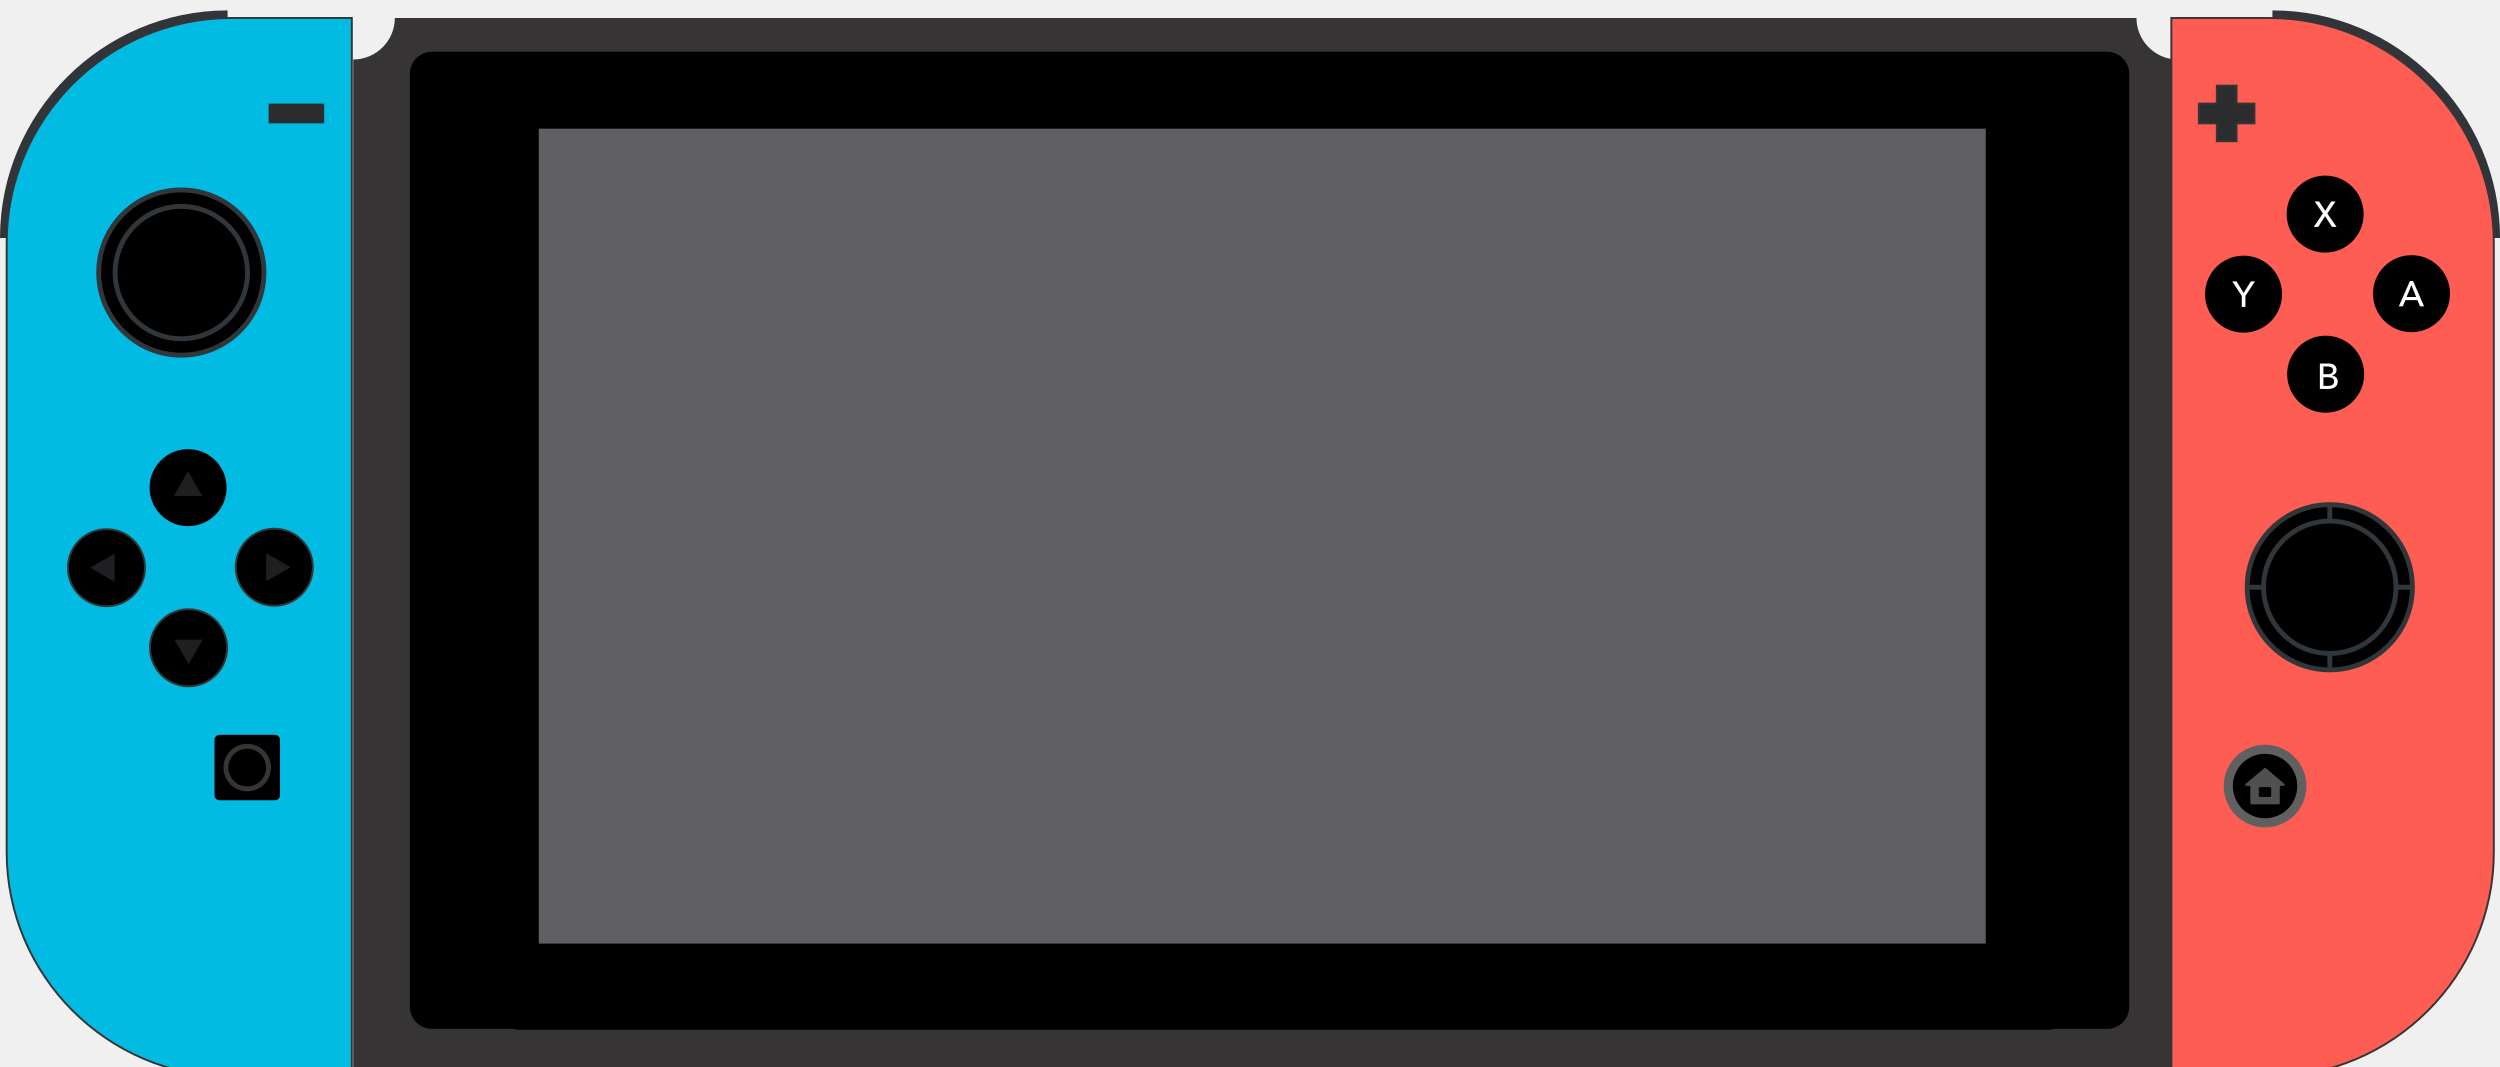
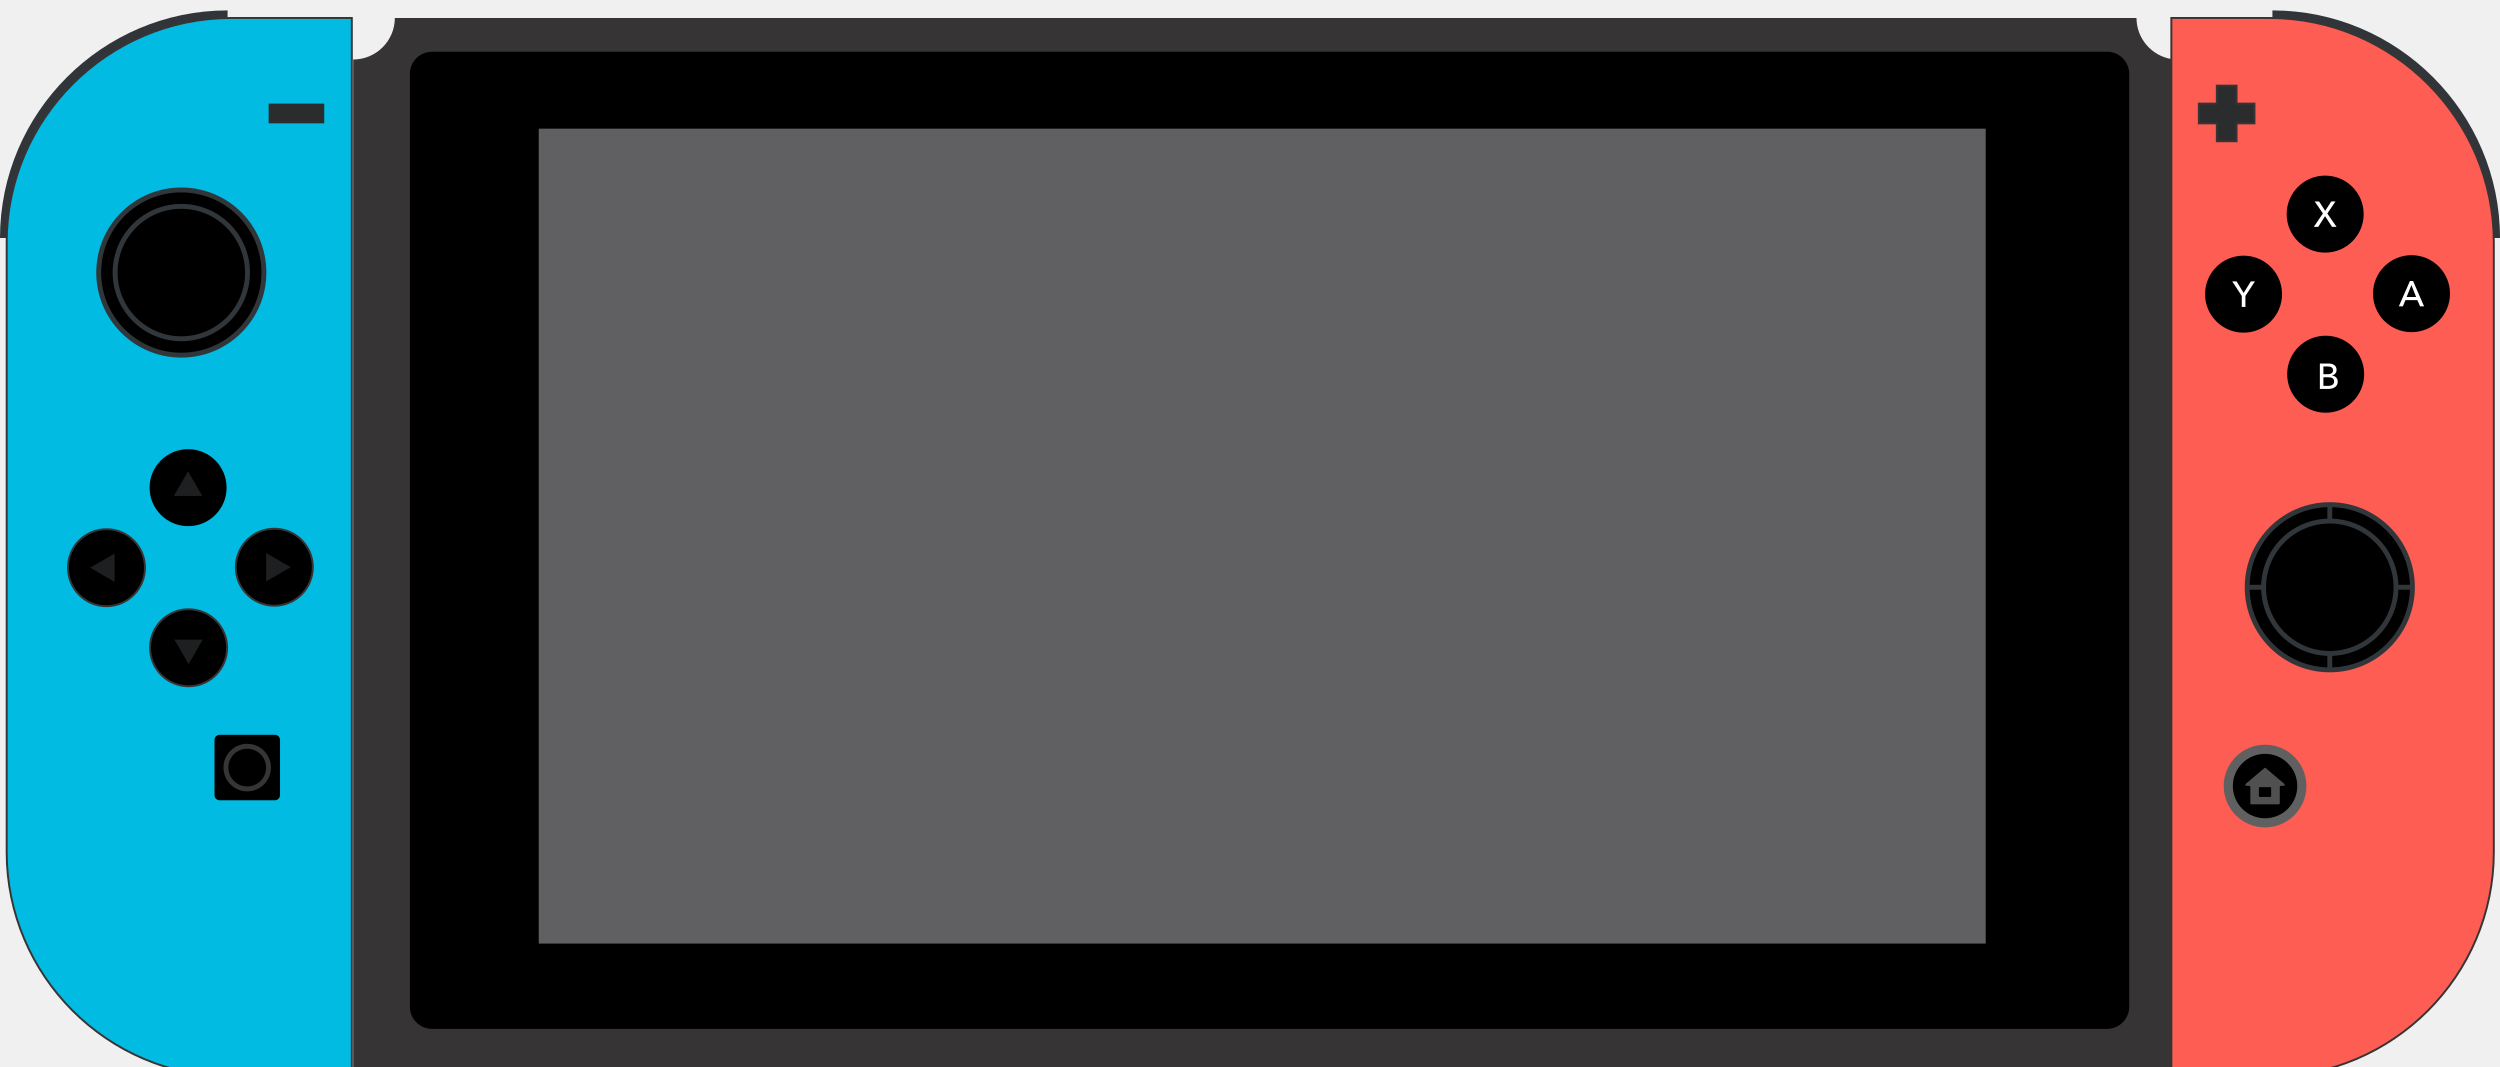
<svg xmlns="http://www.w3.org/2000/svg" xmlns:xlink="http://www.w3.org/1999/xlink" xml:space="preserve" width="254.528mm" height="108.561mm" version="1.1" style="shape-rendering:geometricPrecision; text-rendering:geometricPrecision; image-rendering:optimizeQuality; fill-rule:evenodd; clip-rule:evenodd" viewBox="0 0 25453 10856" id="svg101">
  <defs id="defs12">
    <style type="text/css" id="style2">
   
    .str2 {stroke:#373435;stroke-width:50}
    .str1 {stroke:#30363A;stroke-width:50}
    .str0 {stroke:#373435;stroke-width:20}
    .fil10 {fill:none}
    .fil2 {fill:#606062}
    .fil1 {fill:#373435}
    .fil9 {fill:#1D1F21}
    .fil4 {fill:#2B2C2E}
    .fil0 {fill:#30363A}
    .fil8 {fill:#56616A}
    .fil3 {fill:#949EA5}
    .fil7 {fill:#B5C0C7}
    .fil13 {fill:#FEFEFE;fill-rule:nonzero}
    .fil14 {fill:#2B2C2E;fill-rule:nonzero}
    .fil12 {fill:url(#id0)}
    .fil11 {fill:url(#id1)}
    .fil5 {fill:url(#id2)}
    .fil6 {fill:url(#id3)}
   
  </style>
    <linearGradient id="id0" gradientUnits="userSpaceOnUse" x1="24221.1" y1="6309.94" x2="23217.9" y2="5435.36">
      <stop offset="0" style="stop-opacity:1; stop-color:#2B2C2E" id="stop4" />
      <stop offset="1" style="stop-opacity:1; stop-color:#949EA5" id="stop6" />
    </linearGradient>
    <linearGradient id="id1" gradientUnits="userSpaceOnUse" xlink:href="#id0" x1="24345.9" y1="6418.72" x2="23093.1" y2="5326.58">
  </linearGradient>
    <linearGradient id="id2" gradientUnits="userSpaceOnUse" xlink:href="#id0" x1="2472.25" y1="3214.63" x2="1219.51" y2="2122.49">
  </linearGradient>
    <linearGradient id="id3" gradientUnits="userSpaceOnUse" xlink:href="#id0" x1="2347.48" y1="3105.85" x2="1344.28" y2="2231.27">
  </linearGradient>
  </defs>
-   <g id="Capa_x0020_1" transform="translate(0,105.8342)">
-     <g id="_2497485212656">
-       <path d="M 25453,2317 C 25453,1043 24410,0 23136,0 V 2317 Z" id="right_trigger" style="fill:#313539;fill-opacity:1;" />
-       <path d="M 0,2317 C 0,1043 1043,0 2317,0 V 2317 Z" id="left_trigger" style="fill:#313539;fill-opacity:1;" />
-       <path d="M 4020,77 H 21752 C 21752,286 21906,462 22107,495 V 10856 H 3596 V 500 C 3829,500 4020,310 4020,77 Z" id="screen_border" style="fill:#373435;fill-opacity:1;" />
-       <path d="M 4398,421 H 21453 C 21577,421 21678,522 21678,646 V 10144 C 21678,10268 21577,10369 21453,10369 H 20396 V 10273 C 20396,10214 20348,10167 20290,10167 H 19642 C 19584,10167 19536,10214 19536,10273 V 10369 H 10052 V 10126 C 10052,10046 9968,9980 9863,9980 9759,9980 9675,10046 9675,10126 V 10369 H 6315 V 10273 C 6315,10214 6267,10167 6209,10167 H 5561 C 5502,10167 5455,10214 5455,10273 V 10369 H 4398 C 4274,10369 4173,10268 4173,10144 V 646 C 4173,522 4274,421 4398,421 Z" id="bezels" style="fill:#000000;fill-opacity:1;" />
-       <rect x="5485" y="1204" width="14732" height="8297" id="screen" style="fill:#606062;fill-opacity:1;" />
-       <path class="fil3 str0" d="M 22107,77 H 23104 C 24361,77 25390,1106 25390,2363 V 8570 C 25390,9827 24361,10856 23104,10856 H 22107 Z" id="right_con" style="fill:#FE5D53;fill-opacity:1" />
-       <path class="fil3 str0" d="M 2354,77 H 3582 V 10856 H 2354 C 1097,10856 68,9827 68,8570 V 2363 C 68,1106 1097,77 2354,77 Z" id="left_con" style="fill:#01BBE2;fill-opacity:1" />
-       <rect x="2735" y="949" width="566" height="201" id="left_up_button" style="fill:#2B2C2E;fill-opacity:1;" />
-       <circle class="fil5 str1" cx="1846" cy="2669" r="841" id="left_analog" style="fill:#000000;fill-opacity:1;" />
-       <circle class="fil6 str1" cx="1846" cy="2669" r="674" id="left_analog_inner" style="fill:#000000;fill-opacity:1;" />
-       <circle cx="23061" cy="7897" r="421" id="home_outter" style="fill:#606060;fill-opacity:1" />
-       <circle cx="1915" cy="4859" r="392" id="arrow_up" style="fill:#000000;fill-opacity:1;" />
-       <circle class="fil8 str0" cx="2793" cy="5669" r="392" id="arrow_right" style="fill:#000000;fill-opacity:1;" />
-       <circle class="fil8 str0" cx="1920" cy="6489" r="392" id="arrow_down" style="fill:#000000;fill-opacity:1;" />
-       <circle class="fil8 str0" cx="1084" cy="5674" r="392" id="arrow_left" style="fill:#000000;fill-opacity:1;" />
-       <polygon points="1915,4693 1987,4818 2059,4943 1915,4943 1770,4943 1842,4818 " id="polygon45" style="fill:#1D1F21;fill-opacity:1;" />
-       <polygon points="2960,5669 2835,5741 2710,5813 2710,5669 2710,5525 2835,5597 " id="polygon47" style="fill:#1D1F21;fill-opacity:1;" />
-       <polygon points="917,5674 1042,5602 1167,5530 1167,5674 1167,5819 1042,5746 " id="polygon49" style="fill:#1D1F21;fill-opacity:1;" />
-       <polygon points="1920,6656 1848,6531 1776,6406 1920,6406 2064,6406 1992,6531 " id="polygon51" style="fill:#1D1F21;fill-opacity:1;" />
-       <rect x="2184" y="7375" width="667" height="667" rx="53" ry="53" id="left_o_button" style="fill:#000000;fill-opacity:1;" />
-       <circle class="fil10 str2" cx="2517" cy="7709" r="217" id="left_o_button_inner" />
-       <circle class="fil8" cx="23061" cy="7897" r="328" id="home_inner" style="fill:#000000;fill-opacity:1;" />
-       <line x1="1846" y1="3342" x2="1846" y2="3510" id="line59" style="fill:#30363A;fill-opacity:1;" />
-       <line x1="1005" y1="2669" x2="1172" y2="2669" id="line61" style="fill:#808080;fill-opacity:1;" />
-       <line x1="1846" y1="1995" x2="1846" y2="1827" id="line63" style="fill:#ffffff;" />
-       <line x1="2520" y1="2669" x2="2687" y2="2669" id="line65" style="fill:#ffffff;" />
-       <polygon class="fil4 str0" points="22387,1150 22570,1150 22570,1332 22771,1332 22771,1150 22953,1150 22953,949 22771,949 22771,766 22570,766 22570,949 22387,949 " id="polygon67" />
-       <circle cx="23673" cy="2074" r="392" id="x_button" style="fill:#000000;fill-opacity:1;" />
-       <circle cx="24552" cy="2884" r="392" id="a_button" style="fill:#000000;fill-opacity:1;" />
-       <circle cx="23678" cy="3704" r="392" id="b_button" style="fill:#000000;fill-opacity:1;" />
-       <circle cx="22842" cy="2889" r="392" id="y_button" style="fill:#000000;fill-opacity:1;" />
-       <circle class="fil11 str1" cx="23720" cy="5873" r="841" id="right_analog" style="fill:#000000;fill-opacity:1;" />
-       <circle class="fil12 str1" cx="23720" cy="5873" r="674" id="circle79" style="fill:#000000;fill-opacity:1;" />
-       <line class="fil10 str1" x1="23720" y1="6546" x2="23720" y2="6714" id="line81" />
-       <line class="fil10 str1" x1="22878" y1="5873" x2="23046" y2="5873" id="line83" />
-       <line class="fil10 str1" x1="23720" y1="5199" x2="23720" y2="5031" id="line85" />
-       <line class="fil10 str1" x1="24393" y1="5873" x2="24561" y2="5873" id="line87" />
-       <polygon points="22916,2759 22958,2759 22861,2907 22861,3019 22824,3019 22824,2907 22727,2759 22771,2759 22843,2877 " id="y_letter" style="fill:#ffffff;fill-opacity:1" />
-       <polygon points="23672,2095 23602,2204 23557,2204 23650,2067 23566,1945 23611,1945 23673,2041 23735,1945 23778,1945 23695,2068 23789,2204 23743,2204 " id="polygon91" style="fill:#ffffff;fill-opacity:1" />
-       <path d="M 24502,2918 H 24599 L 24551,2797 Z M 24464,3013 H 24423 L 24536,2755 H 24568 L 24680,3013 H 24639 L 24612,2950 H 24490 Z" id="a_letter" style="fill:#ffffff;fill-opacity:1" />
-       <path d="M 23655,3823 H 23700 C 23731,3823 23764,3814 23764,3778 23764,3748 23743,3735 23703,3735 H 23655 Z M 23655,3704 H 23702 C 23730,3704 23753,3692 23753,3664 23753,3636 23731,3625 23696,3625 H 23655 Z M 23619,3595 H 23708 C 23747,3595 23789,3611 23789,3660 23789,3689 23771,3709 23744,3717 V 3718 C 23777,3722 23801,3744 23801,3780 23801,3830 23758,3854 23704,3854 H 23619 Z" id="path95" style="fill:#ffffff;fill-opacity:1" />
-       <path d="M 23123,7995 C 23123,8004 23119,8008 23111,8008 H 23011 C 23002,8008 22998,8004 22998,7995 V 7920 C 22998,7911 23002,7908 23011,7908 H 23111 C 23119,7908 23123,7911 23123,7920 Z M 23255,7873 C 23193,7820 23131,7767 23069,7715 23063,7709 23058,7709 23053,7715 22990,7767 22928,7820 22866,7873 22855,7883 22859,7895 22874,7895 H 22898 C 22907,7895 22911,7899 22911,7908 V 8070 C 22911,8079 22914,8083 22923,8083 H 23198 C 23207,8083 23211,8079 23211,8070 V 7908 C 23211,7899 23214,7895 23223,7895 H 23247 C 23262,7895 23267,7883 23255,7873 Z" id="home" style="fill:#505050;fill-opacity:1" />
-     </g>
-   </g>
-   <rect style="fill:#000000;stroke:#000000;stroke-width:70.001;" id="lower_bezel" width="15722.443" height="500.715" x="5207.434" y="9948.262" ry="63.501" />
+   <path d="M 25453,2422.834 C 25453,1148.834 24410,105.834 23136,105.834 V 2422.834 Z" id="right_trigger" style="fill:#313539;fill-opacity:1" />
+   <path d="M 0,2422.834 C 0,1148.834 1043,105.834 2317,105.834 V 2422.834 Z" id="left_trigger" style="fill:#313539;fill-opacity:1" />
+   <path d="M 4020,182.834 H 21752 C 21752,391.834 21906,567.834 22107,600.834 V 10961.834 H 3596 V 605.834 C 3829,605.834 4020,415.834 4020,182.834 Z" id="screen_border" style="fill:#373435;fill-opacity:1" />
+   <path d="M 4398,526.83 H 21453 C 21577,526.83 21678,627.83 21678,751.83 V 10249.83 C 21678,10373.83 21577,10474.83 21453,10474.83 H 20396 19536 10052 C 9675,10474.83 10052,10474.83 9675,10474.83 H 6315 C 5455,10474.83 6315,10474.83 5455,10474.83 H 4398 C 4274,10474.83 4173,10373.83 4173,10249.83 V 751.83 C 4173,627.83 4274,526.83 4398,526.83 Z" id="bezels" style="fill:#000000;fill-opacity:1" />
+   <rect x="5485" y="1309.834" width="14732" height="8297" id="screen" style="fill:#606062;fill-opacity:1" />
+   <path class="fil3 str0" d="M 22107,182.834 H 23104 C 24361,182.834 25390,1211.834 25390,2468.834 V 8675.834 C 25390,9932.834 24361,10961.834 23104,10961.834 H 22107 Z" id="right_con" style="fill:#fe5d53;fill-opacity:1" />
+   <path class="fil3 str0" d="M 2354,182.834 H 3582 V 10961.834 H 2354 C 1097,10961.834 68,9932.834 68,8675.834 V 2468.834 C 68,1211.834 1097,182.834 2354,182.834 Z" id="left_con" style="fill:#01bbe2;fill-opacity:1" />
+   <rect x="2735" y="1054.834" width="566" height="201" id="left_up_button" style="fill:#2b2c2e;fill-opacity:1" />
+   <circle class="fil5 str1" cx="1846" cy="2774.834" r="841" id="left_analog" style="fill:#000000;fill-opacity:1" />
+   <circle class="fil6 str1" cx="1846" cy="2774.834" r="674" id="left_analog_inner" style="fill:#000000;fill-opacity:1" />
+   <circle cx="23061" cy="8002.834" r="421" id="home_outter" style="fill:#606060;fill-opacity:1" />
+   <circle cx="1915" cy="4964.834" r="392" id="arrow_up" style="fill:#000000;fill-opacity:1" />
+   <circle class="fil8 str0" cx="2793" cy="5774.834" r="392" id="arrow_right" style="fill:#000000;fill-opacity:1" />
+   <circle class="fil8 str0" cx="1920" cy="6594.834" r="392" id="arrow_down" style="fill:#000000;fill-opacity:1" />
+   <circle class="fil8 str0" cx="1084" cy="5779.834" r="392" id="arrow_left" style="fill:#000000;fill-opacity:1" />
+   <polygon points="1770,4943 1842,4818 1915,4693 1987,4818 2059,4943 1915,4943 " id="shape_up" style="fill:#1d1f21;fill-opacity:1" transform="translate(0,105.8342)" />
+   <polygon points="2710,5525 2835,5597 2960,5669 2835,5741 2710,5813 2710,5669 " id="shape_right" style="fill:#1d1f21;fill-opacity:1" transform="translate(0,105.8342)" />
+   <polygon points="1167,5819 1042,5746 917,5674 1042,5602 1167,5530 1167,5674 " id="shape_left" style="fill:#1d1f21;fill-opacity:1" transform="translate(0,105.8342)" />
+   <polygon points="2064,6406 1992,6531 1920,6656 1848,6531 1776,6406 1920,6406 " id="shape_down" style="fill:#1d1f21;fill-opacity:1" transform="translate(0,105.8342)" />
+   <rect x="2184" y="7480.834" width="667" height="667" rx="53" ry="53" id="left_o_button" style="fill:#000000;fill-opacity:1" />
+   <circle class="fil10 str2" cx="2517" cy="7814.834" r="217" id="left_o_button_inner" />
+   <circle class="fil8" cx="23061" cy="8002.834" r="328" id="home_inner" style="fill:#000000;fill-opacity:1" />
+   <line x1="1846" y1="3447.834" x2="1846" y2="3615.834" id="line59" style="fill:#30363a;fill-opacity:1" />
+   <line x1="1005" y1="2774.834" x2="1172" y2="2774.834" id="line61" style="fill:#808080;fill-opacity:1" />
+   <line x1="1846" y1="2100.834" x2="1846" y2="1932.834" id="line63" style="fill:#ffffff" />
+   <line x1="2520" y1="2774.834" x2="2687" y2="2774.834" id="line65" style="fill:#ffffff" />
+   <polygon class="fil4 str0" points="22771,1150 22953,1150 22953,949 22771,949 22771,766 22570,766 22570,949 22387,949 22387,1150 22570,1150 22570,1332 22771,1332 " id="polygon67" transform="translate(0,105.8342)" />
+   <circle cx="23673" cy="2179.834" r="392" id="x_button" style="fill:#000000;fill-opacity:1" />
+   <circle cx="24552" cy="2989.834" r="392" id="a_button" style="fill:#000000;fill-opacity:1" />
+   <circle cx="23678" cy="3809.834" r="392" id="b_button" style="fill:#000000;fill-opacity:1" />
+   <circle cx="22842" cy="2994.834" r="392" id="y_button" style="fill:#000000;fill-opacity:1" />
+   <circle class="fil11 str1" cx="23720" cy="5978.834" r="841" id="right_analog" style="fill:#000000;fill-opacity:1" />
+   <circle class="fil12 str1" cx="23720" cy="5978.834" r="674" id="circle79" style="fill:#000000;fill-opacity:1" />
+   <line class="fil10 str1" x1="23720" y1="6651.834" x2="23720" y2="6819.834" id="line81" />
+   <line class="fil10 str1" x1="22878" y1="5978.834" x2="23046" y2="5978.834" id="line83" />
+   <line class="fil10 str1" x1="23720" y1="5304.834" x2="23720" y2="5136.834" id="line85" />
+   <line class="fil10 str1" x1="24393" y1="5978.834" x2="24561" y2="5978.834" id="line87" />
+   <polygon points="22824,3019 22824,2907 22727,2759 22771,2759 22843,2877 22916,2759 22958,2759 22861,2907 22861,3019 " id="y_letter" style="fill:#ffffff;fill-opacity:1" transform="translate(0,105.8342)" />
+   <polygon points="23566,1945 23611,1945 23673,2041 23735,1945 23778,1945 23695,2068 23789,2204 23743,2204 23672,2095 23602,2204 23557,2204 23650,2067 " id="x_letter" style="fill:#ffffff;fill-opacity:1" transform="translate(0,105.8342)" />
+   <path d="M 24502,3023.834 H 24599 L 24551,2902.834 Z M 24464,3118.834 H 24423 L 24536,2860.834 H 24568 L 24680,3118.834 H 24639 L 24612,3055.834 H 24490 Z" id="a_letter" style="fill:#ffffff;fill-opacity:1" />
+   <path d="M 23655,3928.834 H 23700 C 23731,3928.834 23764,3919.834 23764,3883.834 23764,3853.834 23743,3840.834 23703,3840.834 H 23655 Z M 23655,3809.834 H 23702 C 23730,3809.834 23753,3797.834 23753,3769.834 23753,3741.834 23731,3730.834 23696,3730.834 H 23655 Z M 23619,3700.834 H 23708 C 23747,3700.834 23789,3716.834 23789,3765.834 23789,3794.834 23771,3814.834 23744,3822.834 V 3823.834 C 23777,3827.834 23801,3849.834 23801,3885.834 23801,3935.834 23758,3959.834 23704,3959.834 H 23619 Z" id="b_letter" style="fill:#ffffff;fill-opacity:1" />
+   <path d="M 23123,8100.834 C 23123,8109.834 23119,8113.834 23111,8113.834 H 23011 C 23002,8113.834 22998,8109.834 22998,8100.834 V 8025.834 C 22998,8016.834 23002,8013.834 23011,8013.834 H 23111 C 23119,8013.834 23123,8016.834 23123,8025.834 Z M 23255,7978.834 C 23193,7925.834 23131,7872.834 23069,7820.834 23063,7814.834 23058,7814.834 23053,7820.834 22990,7872.834 22928,7925.834 22866,7978.834 22855,7988.834 22859,8000.834 22874,8000.834 H 22898 C 22907,8000.834 22911,8004.834 22911,8013.834 V 8175.834 C 22911,8184.834 22914,8188.834 22923,8188.834 H 23198 C 23207,8188.834 23211,8184.834 23211,8175.834 V 8013.834 C 23211,8004.834 23214,8000.834 23223,8000.834 H 23247 C 23262,8000.834 23267,7988.834 23255,7978.834 Z" id="home" style="fill:#505050;fill-opacity:1" />
</svg>
